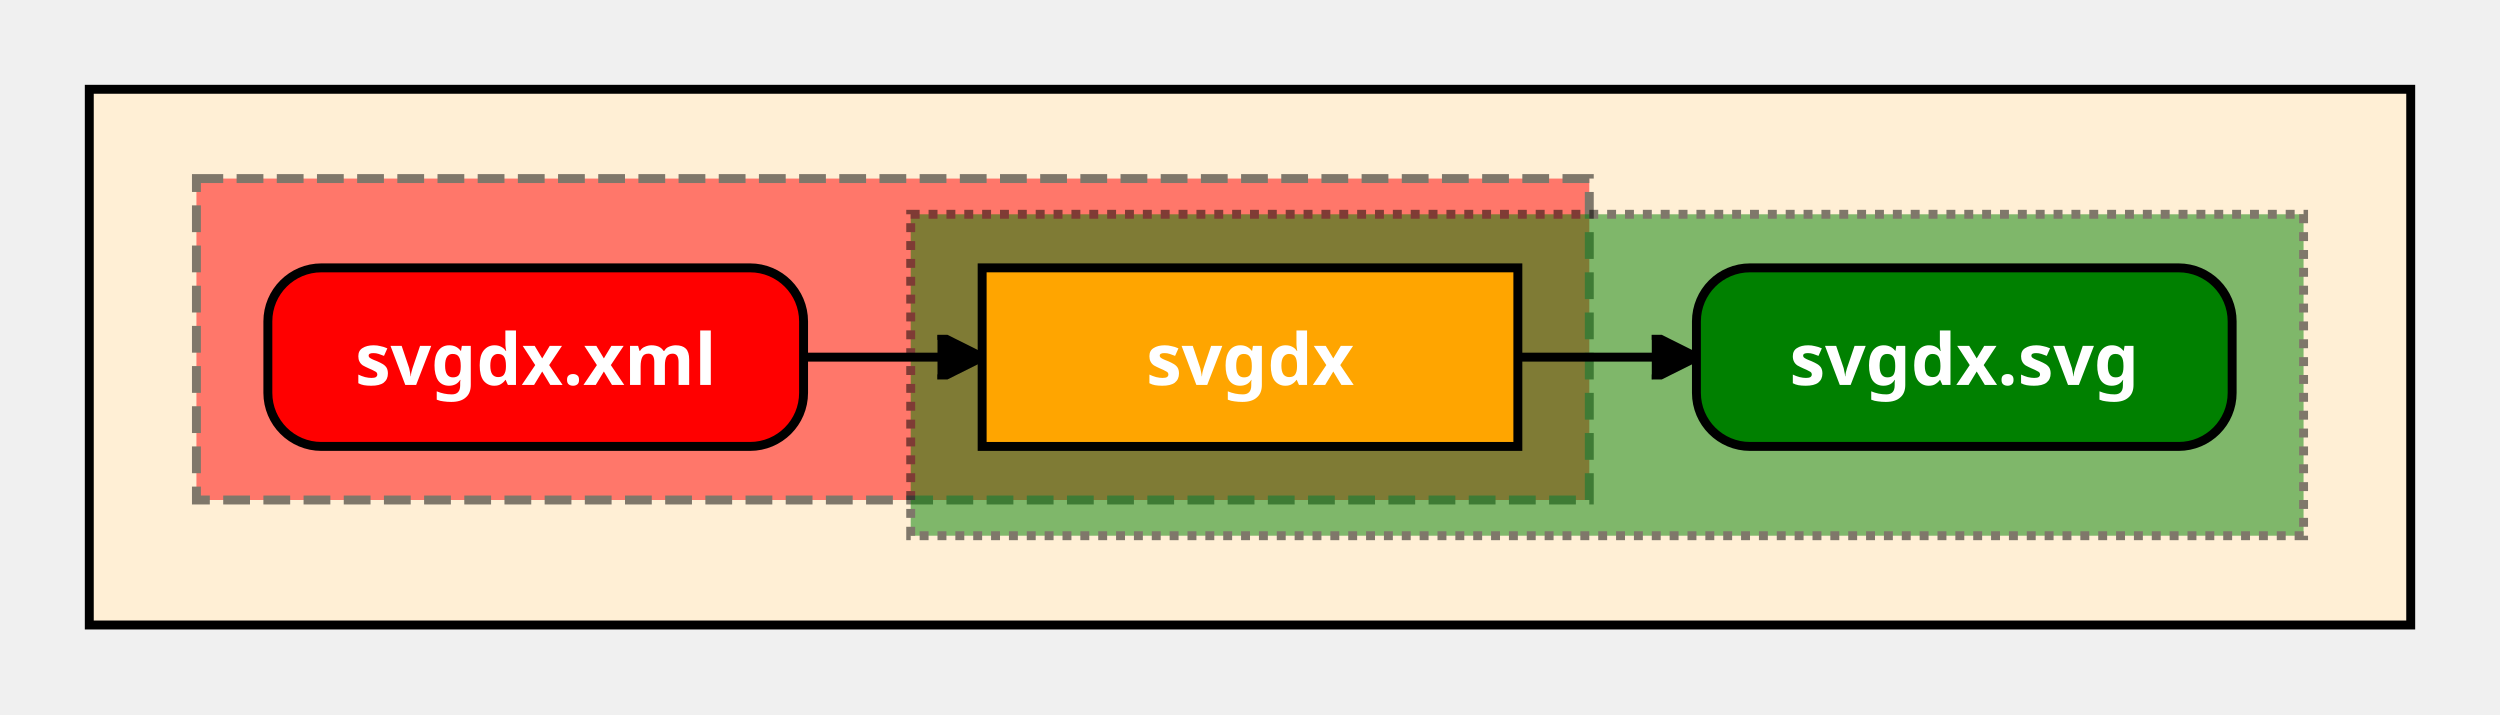
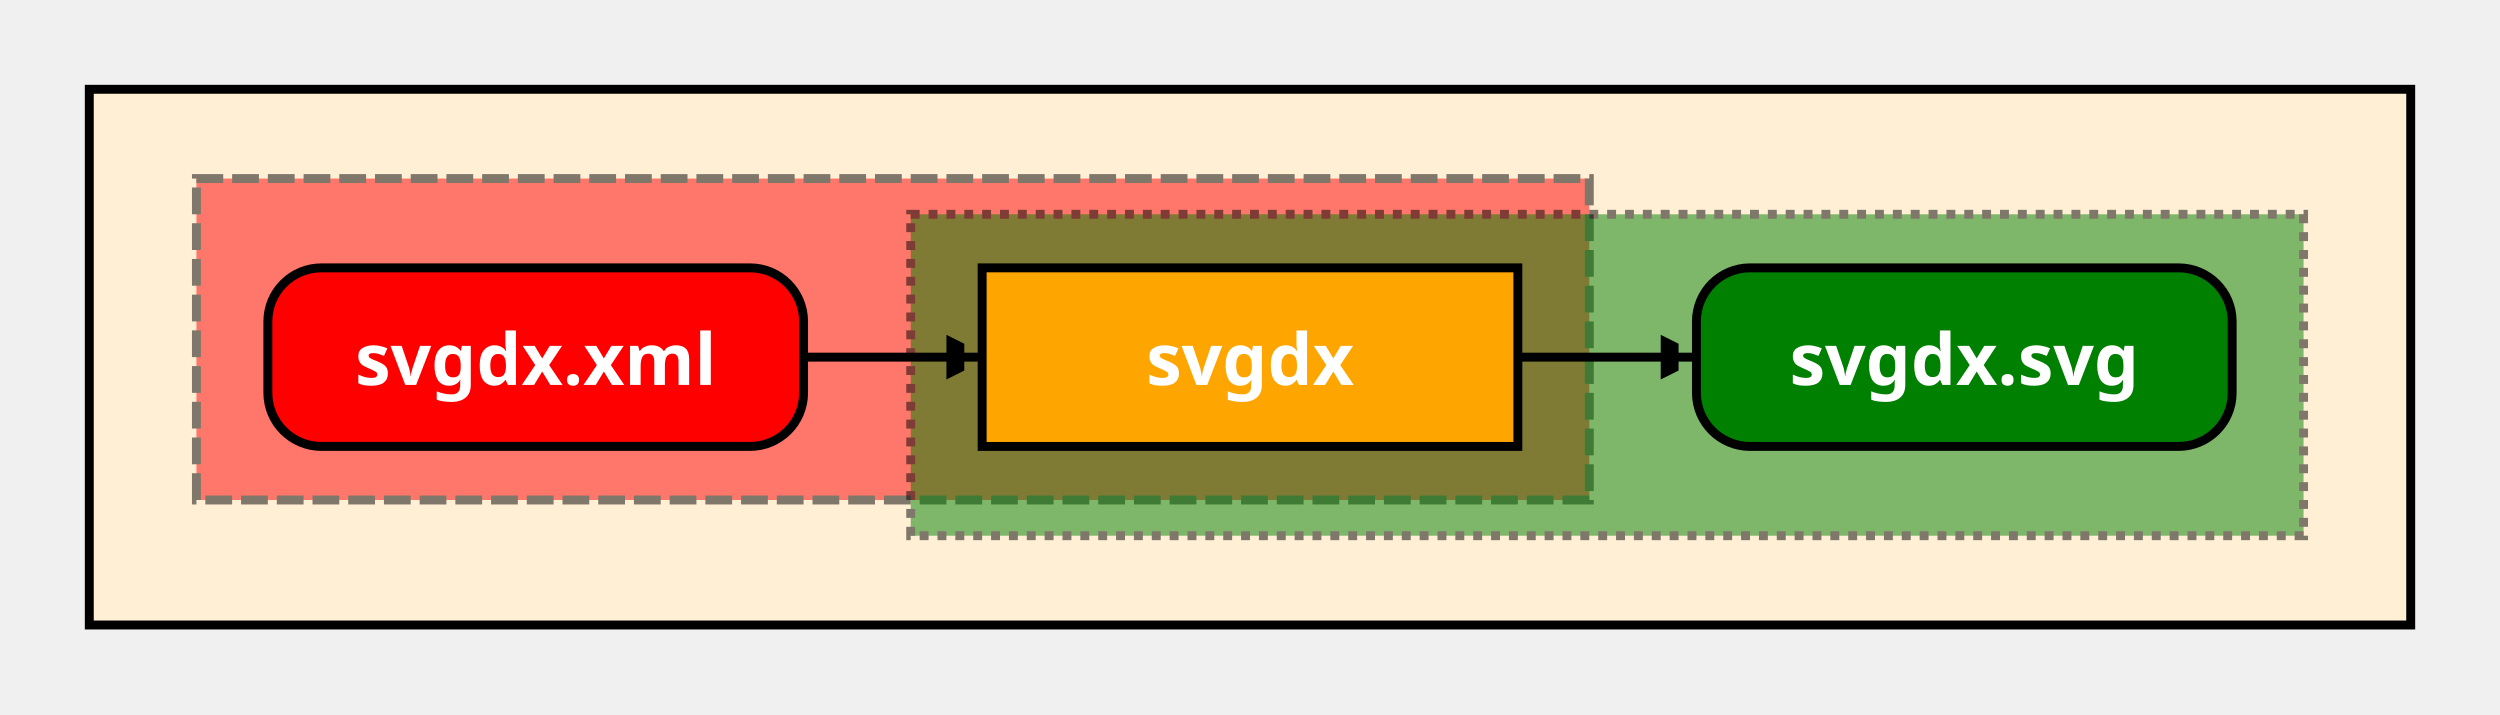
<svg xmlns="http://www.w3.org/2000/svg" version="1.1" width="140mm" height="40mm" viewBox="-55 -15 140 40">
  <defs>
-     <marker id="d-arrow" refX="1" refY="0.5" orient="auto-start-reverse" markerWidth="5" markerHeight="5" viewBox="0 0 1 1">
-       <path d="M 0 0 1 0.5 0 1" style="stroke-width: 0.2; stroke: context-stroke; fill: context-stroke;" />
+     <marker id="d-arrow" refX="0.8" refY="0.5" orient="auto-start-reverse" markerWidth="6" markerHeight="5" viewBox="0 0 0.4 1">
+       <path d="M 0 0 1 0.5 0 1" style="stroke: none; fill: context-stroke;" />
    </marker>
  </defs>
  <style>
  
    rect, circle, ellipse, line, polyline, polygon, path { stroke-width: 0.5; stroke: black; }
    rect, circle, ellipse, polygon { fill: white; }
    line, polyline, path { fill: none; }
    text { font-family: sans-serif; font-size: 3px; }
    text.d-tbox, text.d-tbox * { text-anchor: middle; dominant-baseline: central; }
    line.d-arrow, polyline.d-arrow, path.d-arrow { marker-end: url(#d-arrow); }
-     .d-dash { stroke-dasharray: 1.5 0.75; }
+     marker path { fill: inherit; }
+     .d-dash { stroke-dasharray: 1.5 0.5; }
    .d-dot { stroke-dasharray: 0.5 0.5; }
    .d-surround:not(text,tspan) { fill: none; }
    .d-fill-green:not(text,tspan) { fill: green; }
    text.d-fill-green, text.d-fill-green * { fill: white; }
    .d-fill-orange:not(text,tspan) { fill: orange; }
    text.d-fill-orange, text.d-fill-orange * { fill: white; }
    .d-fill-papayawhip:not(text,tspan) { fill: papayawhip; }
    text.d-fill-papayawhip, text.d-fill-papayawhip * { fill: black; }
    .d-fill-red:not(text,tspan) { fill: red; }
    text.d-fill-red, text.d-fill-red * { fill: white; }
  
  </style>
  <style>text {font-weight: bold; font-size:4px}</style>
  <rect x="-50" y="-10" width="130" height="30" class="d-fill-papayawhip d-surround" />
  <rect x="-44" y="-5" width="78" height="18" opacity="0.5" class="d-dash d-fill-red d-surround" />
  <rect x="-4" y="-3" width="78" height="18" opacity="0.5" class="d-dot d-fill-green d-surround" />
  <rect id="svgdx" width="30" height="10" class="d-fill-orange" />
  <text x="15" y="5" class="d-fill-orange d-tbox">svgdx</text>
  <rect id="input" x="-40" y="0" width="30" rx="3" height="10" class="d-fill-red" />
  <text x="-25" y="5" class="d-fill-red d-tbox">svgdx.xml</text>
  <rect id="output" x="40" y="0" width="30" rx="3" height="10" class="d-fill-green" />
  <text x="55" y="5" class="d-fill-green d-tbox">svgdx.svg</text>
  <line x1="-10" y1="5" x2="0" y2="5" class="d-arrow" />
  <line x1="30" y1="5" x2="40" y2="5" class="d-arrow" />
</svg>
